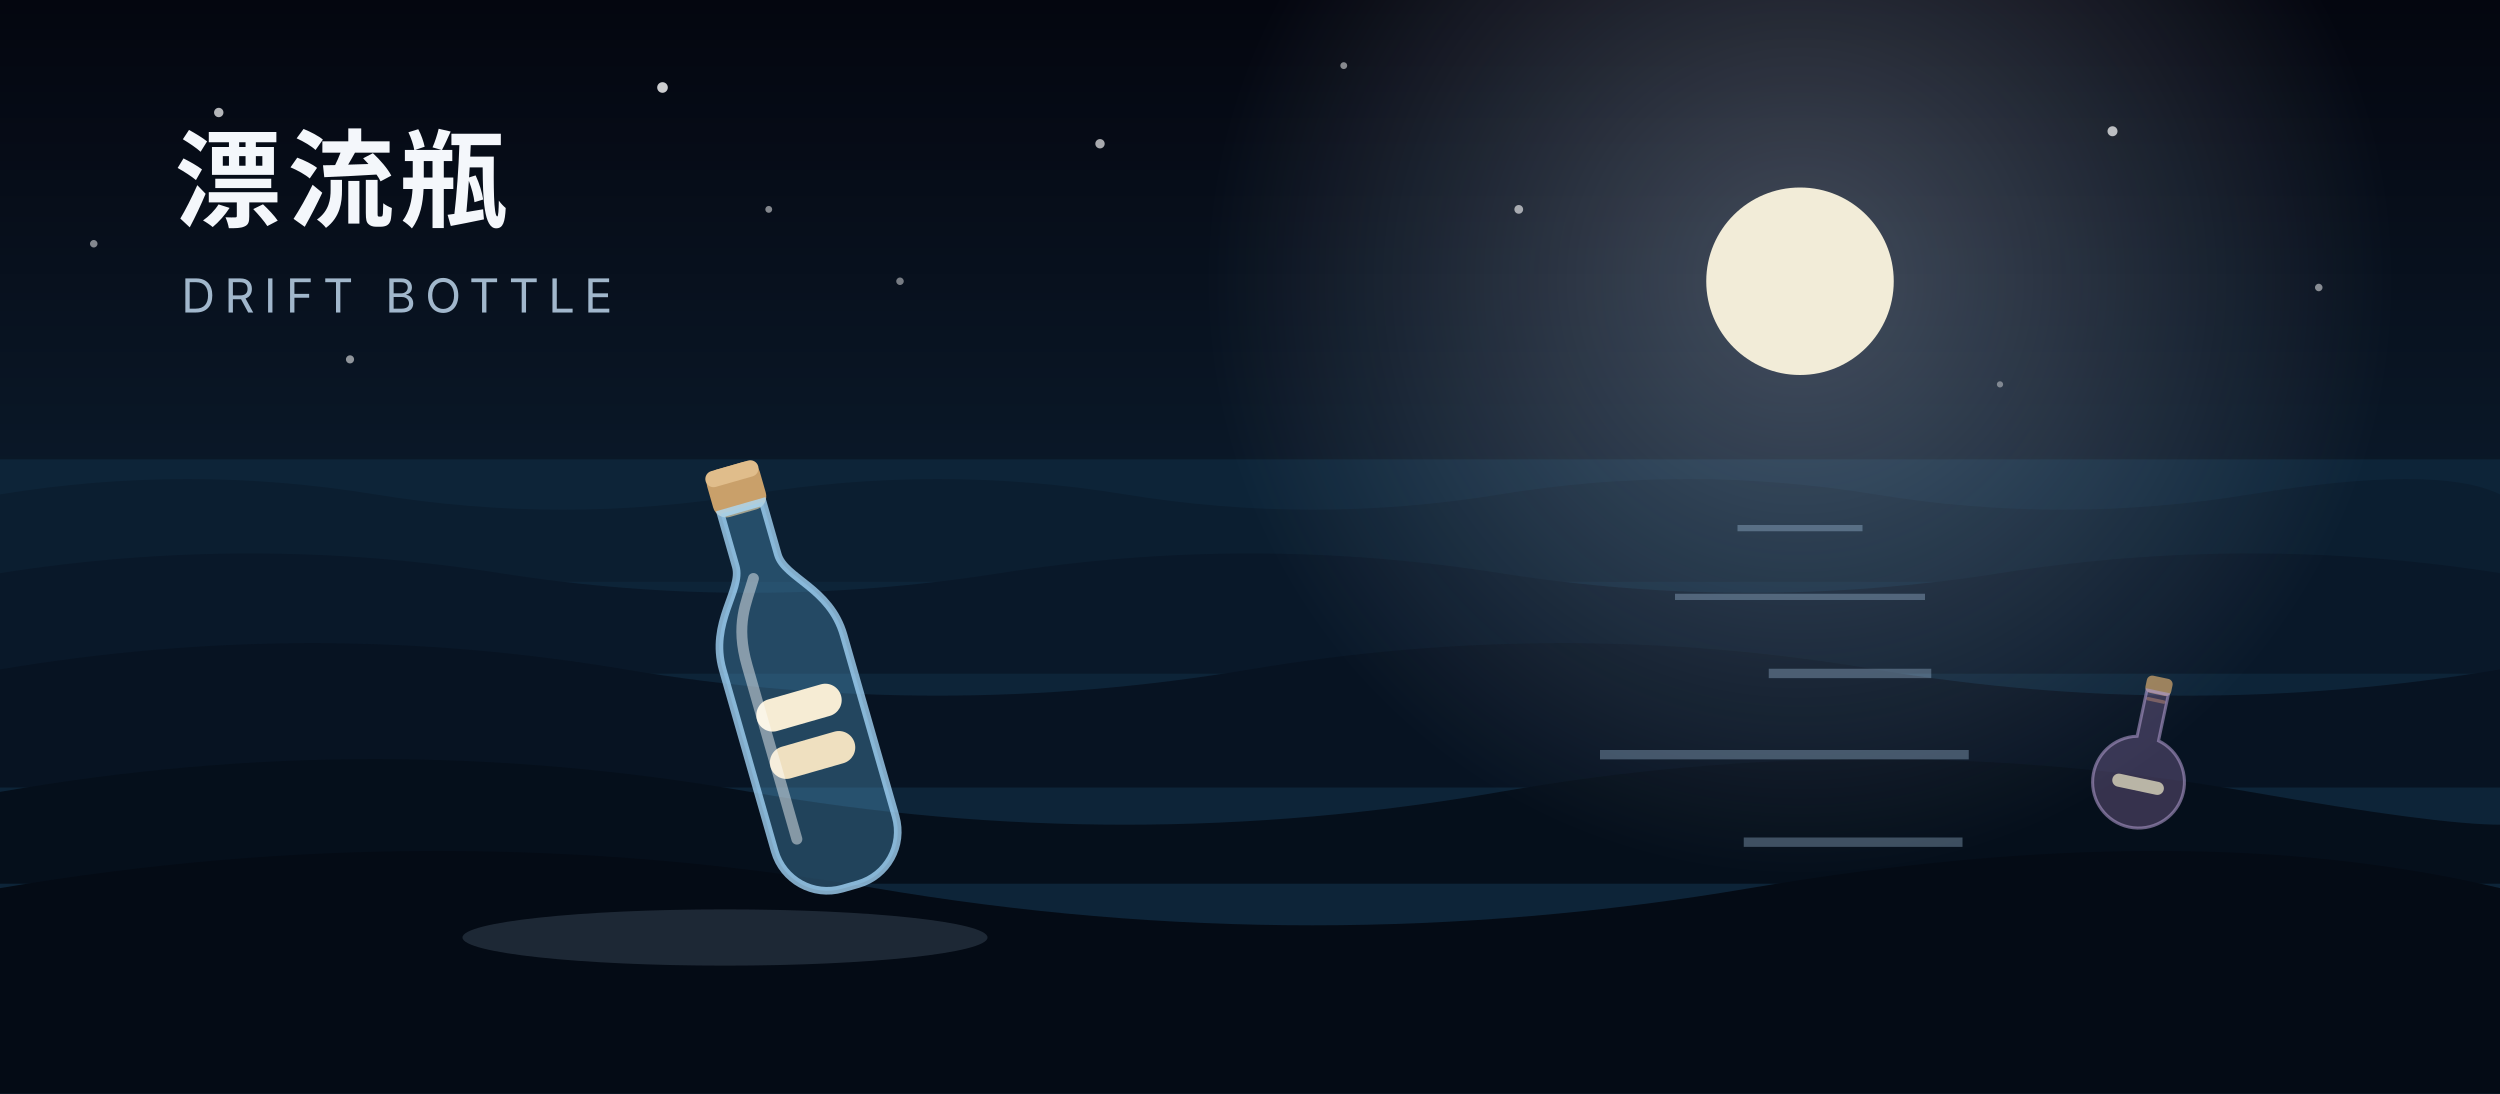
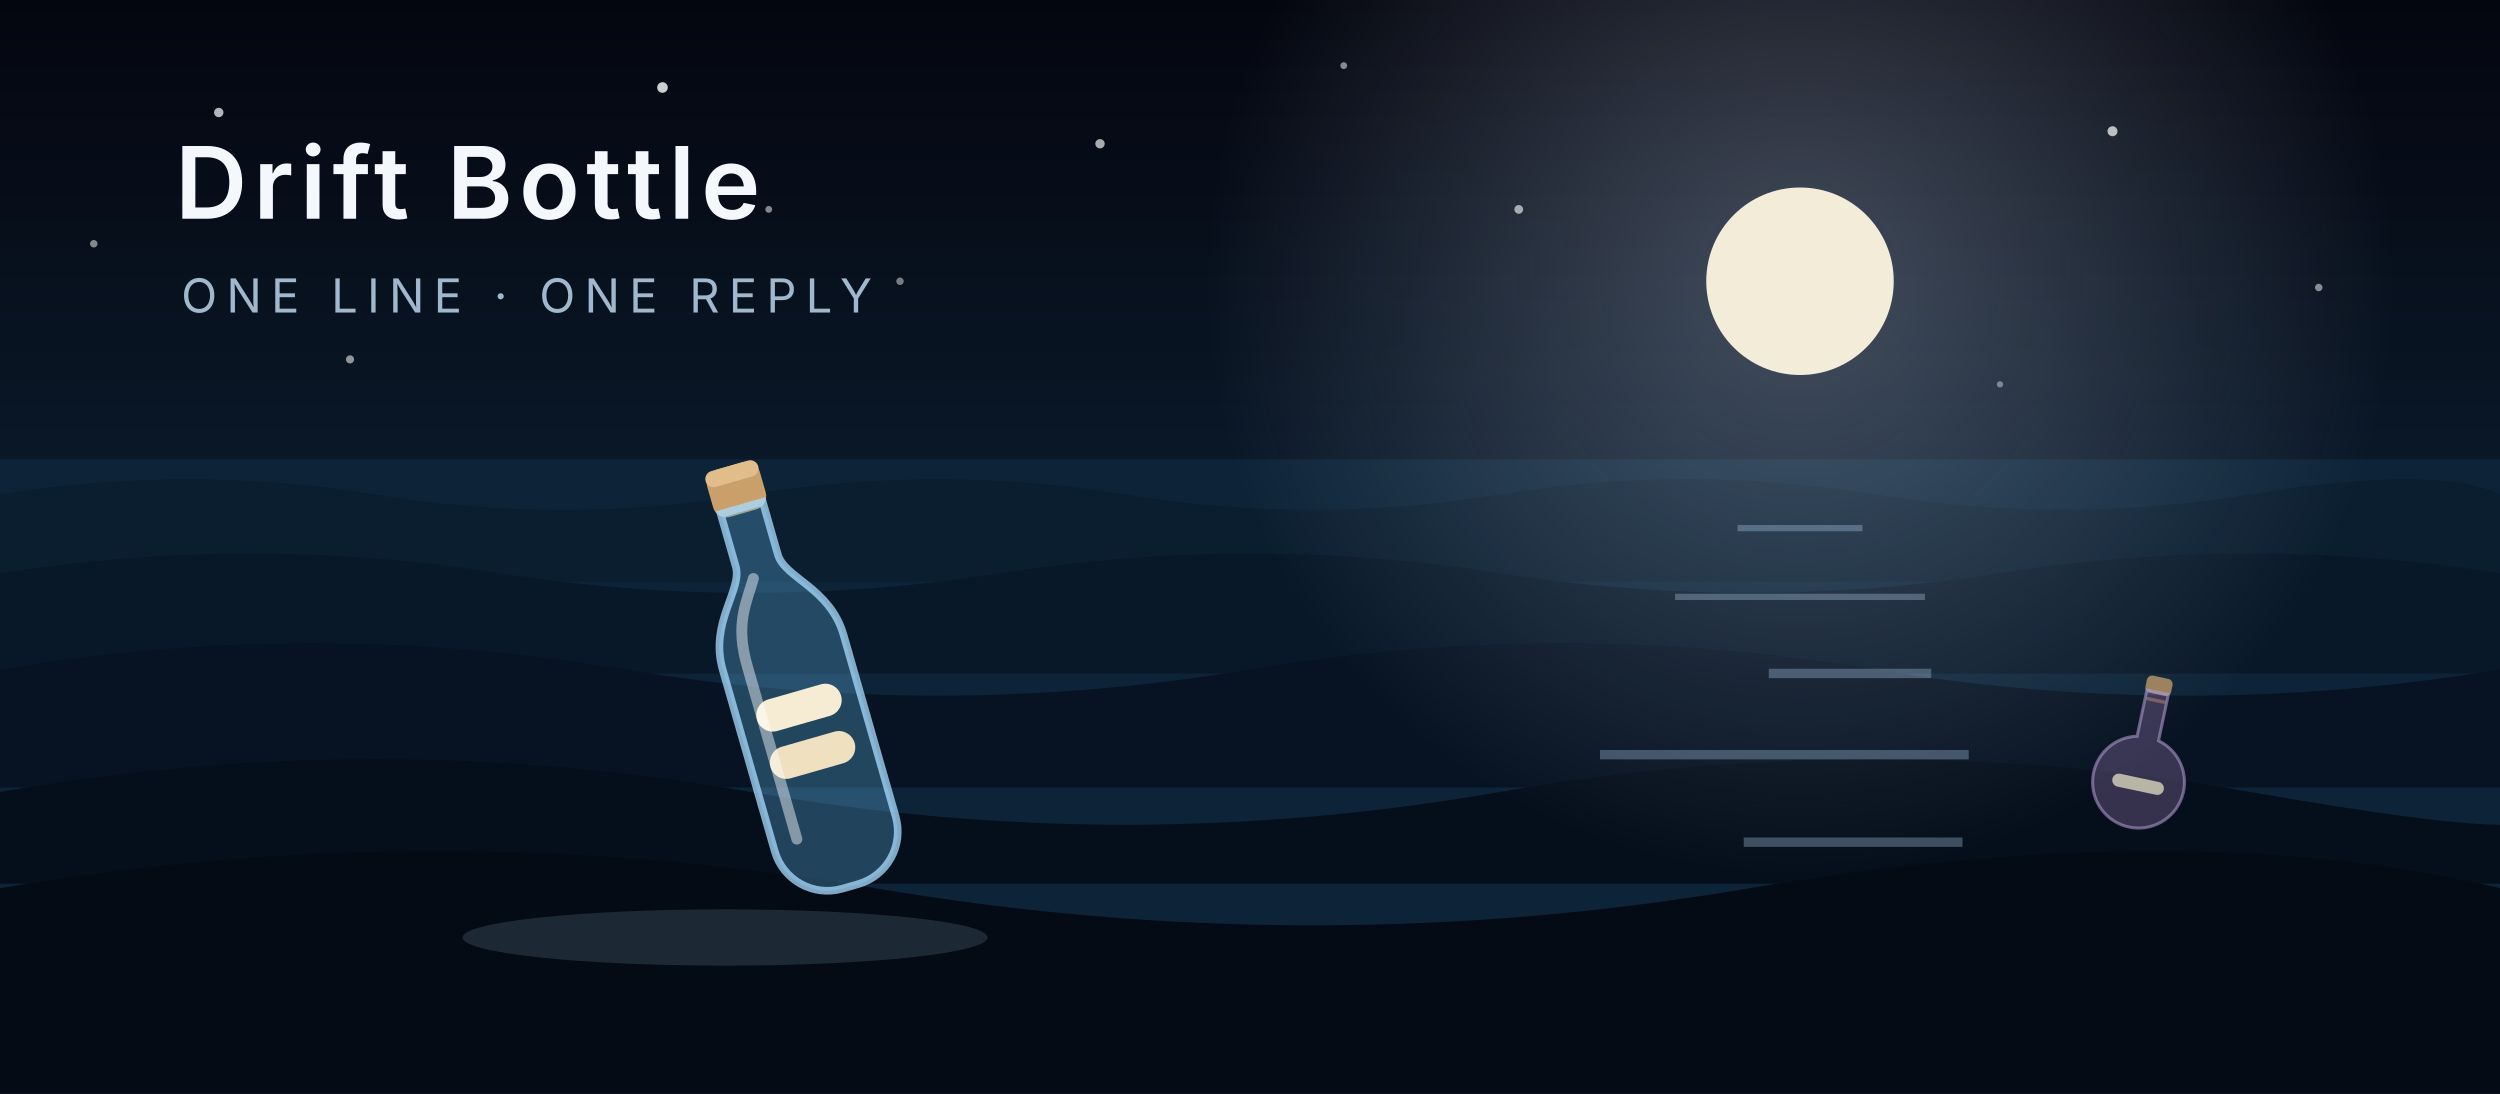
<svg xmlns="http://www.w3.org/2000/svg" viewBox="0 0 800 350" width="800" height="350">
  <defs>
    <linearGradient id="sky" x1="0" y1="0" x2="0" y2="1">
      <stop offset="0" stop-color="#04060f" />
      <stop offset="1" stop-color="#123049" />
    </linearGradient>
    <radialGradient id="moonGlow" cx="50%" cy="50%" r="50%">
      <stop offset="0" stop-color="#dce8ff" stop-opacity=".28" />
      <stop offset="1" stop-color="#dce8ff" stop-opacity="0" />
    </radialGradient>
    <clipPath id="frame">
      <rect width="800" height="350" rx="0" />
    </clipPath>
  </defs>
  <g clip-path="url(#frame)">
    <g transform="scale(1 0.7)">
      <rect width="800" height="500" fill="url(#sky)" />
      <rect y="210" width="800" height="290" fill="#0d2438" />
      <path d="M0 226q60-14 120 0t120 0 120 0 120 0 120 0 120 0 80 0v40H0z" fill="#0b1e30" />
      <path d="M0 262q80-18 160 0t160 0 160 0 160 0 160 0v46H0z" fill="#091829" />
      <path d="M0 306q100-24 200 0t200 0 200 0 200 0v54H0z" fill="#071322" />
      <path d="M0 362q120-30 240 0t240 0 240 0 80 0v42H0z" fill="#050f1b" />
      <path d="M0 406q140-34 280 0t280 0 240 0v94H0z" fill="#040b15" />
    </g>
    <circle cx="576" cy="90" r="190" fill="url(#moonGlow)" />
    <g fill="#ffffff">
      <circle cx="70" cy="36" r="1.5" opacity=".7" />
      <circle cx="246" cy="67" r="1.1" opacity=".5" />
      <circle cx="212" cy="28" r="1.7" opacity=".8" />
      <circle cx="288" cy="90" r="1.2" opacity=".45" />
      <circle cx="352" cy="46" r="1.5" opacity=".65" />
      <circle cx="430" cy="21" r="1.1" opacity=".5" />
      <circle cx="486" cy="67" r="1.4" opacity=".6" />
      <circle cx="676" cy="42" r="1.6" opacity=".7" />
      <circle cx="742" cy="92" r="1.2" opacity=".5" />
      <circle cx="112" cy="115" r="1.3" opacity=".55" />
      <circle cx="640" cy="123" r="1" opacity=".4" />
      <circle cx="30" cy="78" r="1.2" opacity=".5" />
    </g>
    <circle cx="576" cy="90" r="30" fill="#f2ecd8" />
    <g fill="#bee1ff" opacity=".3">
      <rect x="556" y="168" width="40" height="2" />
      <rect x="536" y="190" width="80" height="2" />
      <rect x="566" y="214" width="52" height="3" />
      <rect x="512" y="240" width="118" height="3" />
      <rect x="558" y="268" width="70" height="3" />
    </g>
    <g transform="translate(196 158) rotate(-16) scale(1.75)">
      <rect x="17" y="1" width="10" height="9" rx="2.5" fill="#c9a06a" />
      <rect x="17" y="1" width="10" height="3" rx="1.5" fill="#e0bd8b" />
      <path d="M18 9h8v10c0 4.5 7.5 8.5 7.5 17.5V71a10 10 0 0 1-10 10h-3a10 10 0 0 1-10-10V36.5C10.5 27.5 18 23.5 18 19V9Z" fill="#5aa8d8" fill-opacity=".34" />
      <path d="M17 44h10a3 3 0 0 1 0 6H17a3 3 0 0 1 0-6Z" fill="#f6ecd4" />
      <path d="M17 53h10a3 3 0 0 1 0 6H17a3 3 0 0 1 0-6Z" fill="#efe0c0" />
      <path d="M18 9h8v10c0 4.5 7.5 8.5 7.5 17.5V71a10 10 0 0 1-10 10h-3a10 10 0 0 1-10-10V36.5C10.5 27.5 18 23.5 18 19V9Z" fill="none" stroke="#a9dcff" stroke-opacity=".75" stroke-width="1.4" />
      <path d="M20.5 22c-2.5 4-5.5 7-5.5 15v33" fill="none" stroke="#ffffff" stroke-opacity=".45" stroke-width="2" stroke-linecap="round" />
    </g>
    <ellipse cx="232" cy="300" rx="84" ry="9" fill="#bee1ff" opacity=".14" />
    <g transform="translate(678 206) rotate(12) scale(.7)" opacity=".75">
      <rect x="16" y="11" width="12" height="8" rx="2.5" fill="#c9a06a" />
      <rect x="17.5" y="21" width="9" height="1.6" rx=".8" fill="#8d6b45" />
      <path d="M17 18h10v21.6a21 21 0 1 1-10 0V18Z" fill="#c79ae0" fill-opacity=".34" stroke="#e0c2ff" stroke-opacity=".6" stroke-width="1.4" />
      <path d="M13 58h18a3 3 0 0 1 0 6H13a3 3 0 0 1 0-6Z" fill="#f6ecd4" />
    </g>
-     <text x="56" y="70" fill="#f4f7fb" font-family="system-ui, -apple-system, Segoe UI, sans-serif" font-size="34" font-weight="600" letter-spacing="2">漂流瓶</text>
-     <text x="58" y="100" fill="#bcd4ea" font-family="system-ui, -apple-system, Segoe UI, sans-serif" font-size="15" letter-spacing="3" opacity=".85">DRIFT BOTTLE</text>
+     <text x="56" y="70" fill="#f4f7fb" font-family="system-ui, -apple-system, Segoe UI, sans-serif" font-size="32" font-weight="600" letter-spacing="2">Drift Bottle</text>
+     <text x="58" y="100" fill="#bcd4ea" font-family="system-ui, -apple-system, Segoe UI, sans-serif" font-size="15" letter-spacing="3" opacity=".85">ONE LINE · ONE REPLY</text>
  </g>
</svg>
